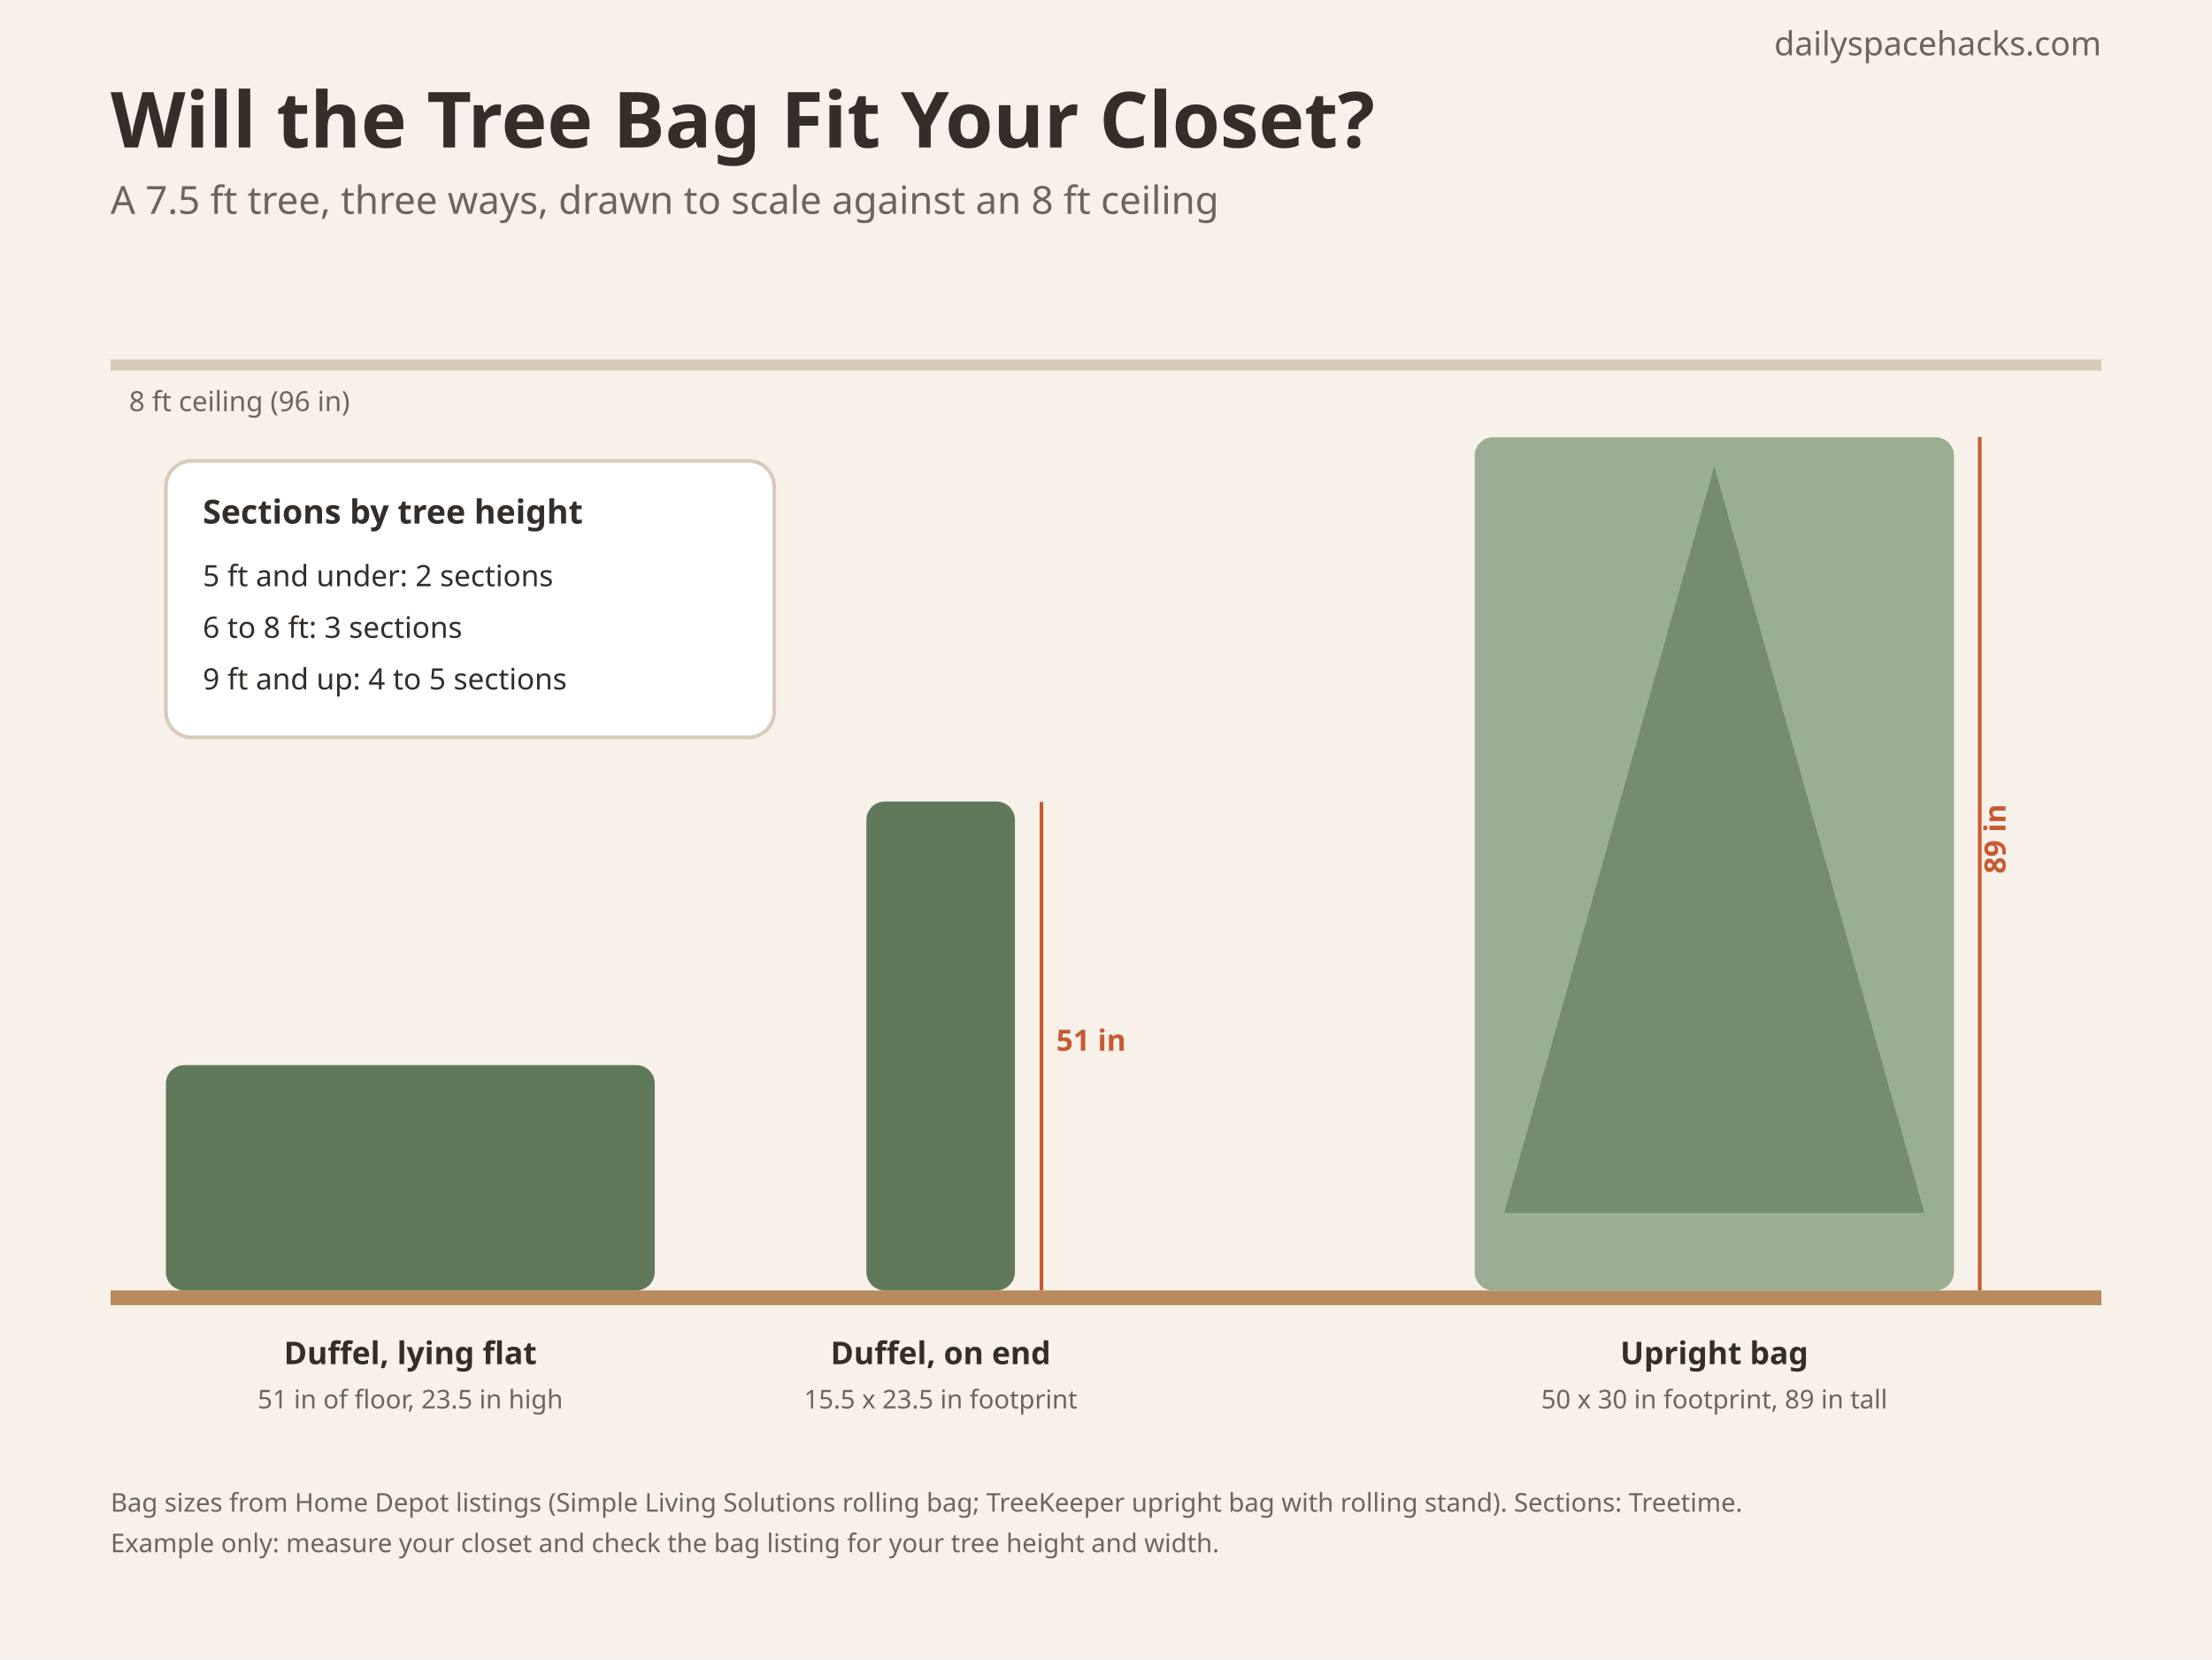
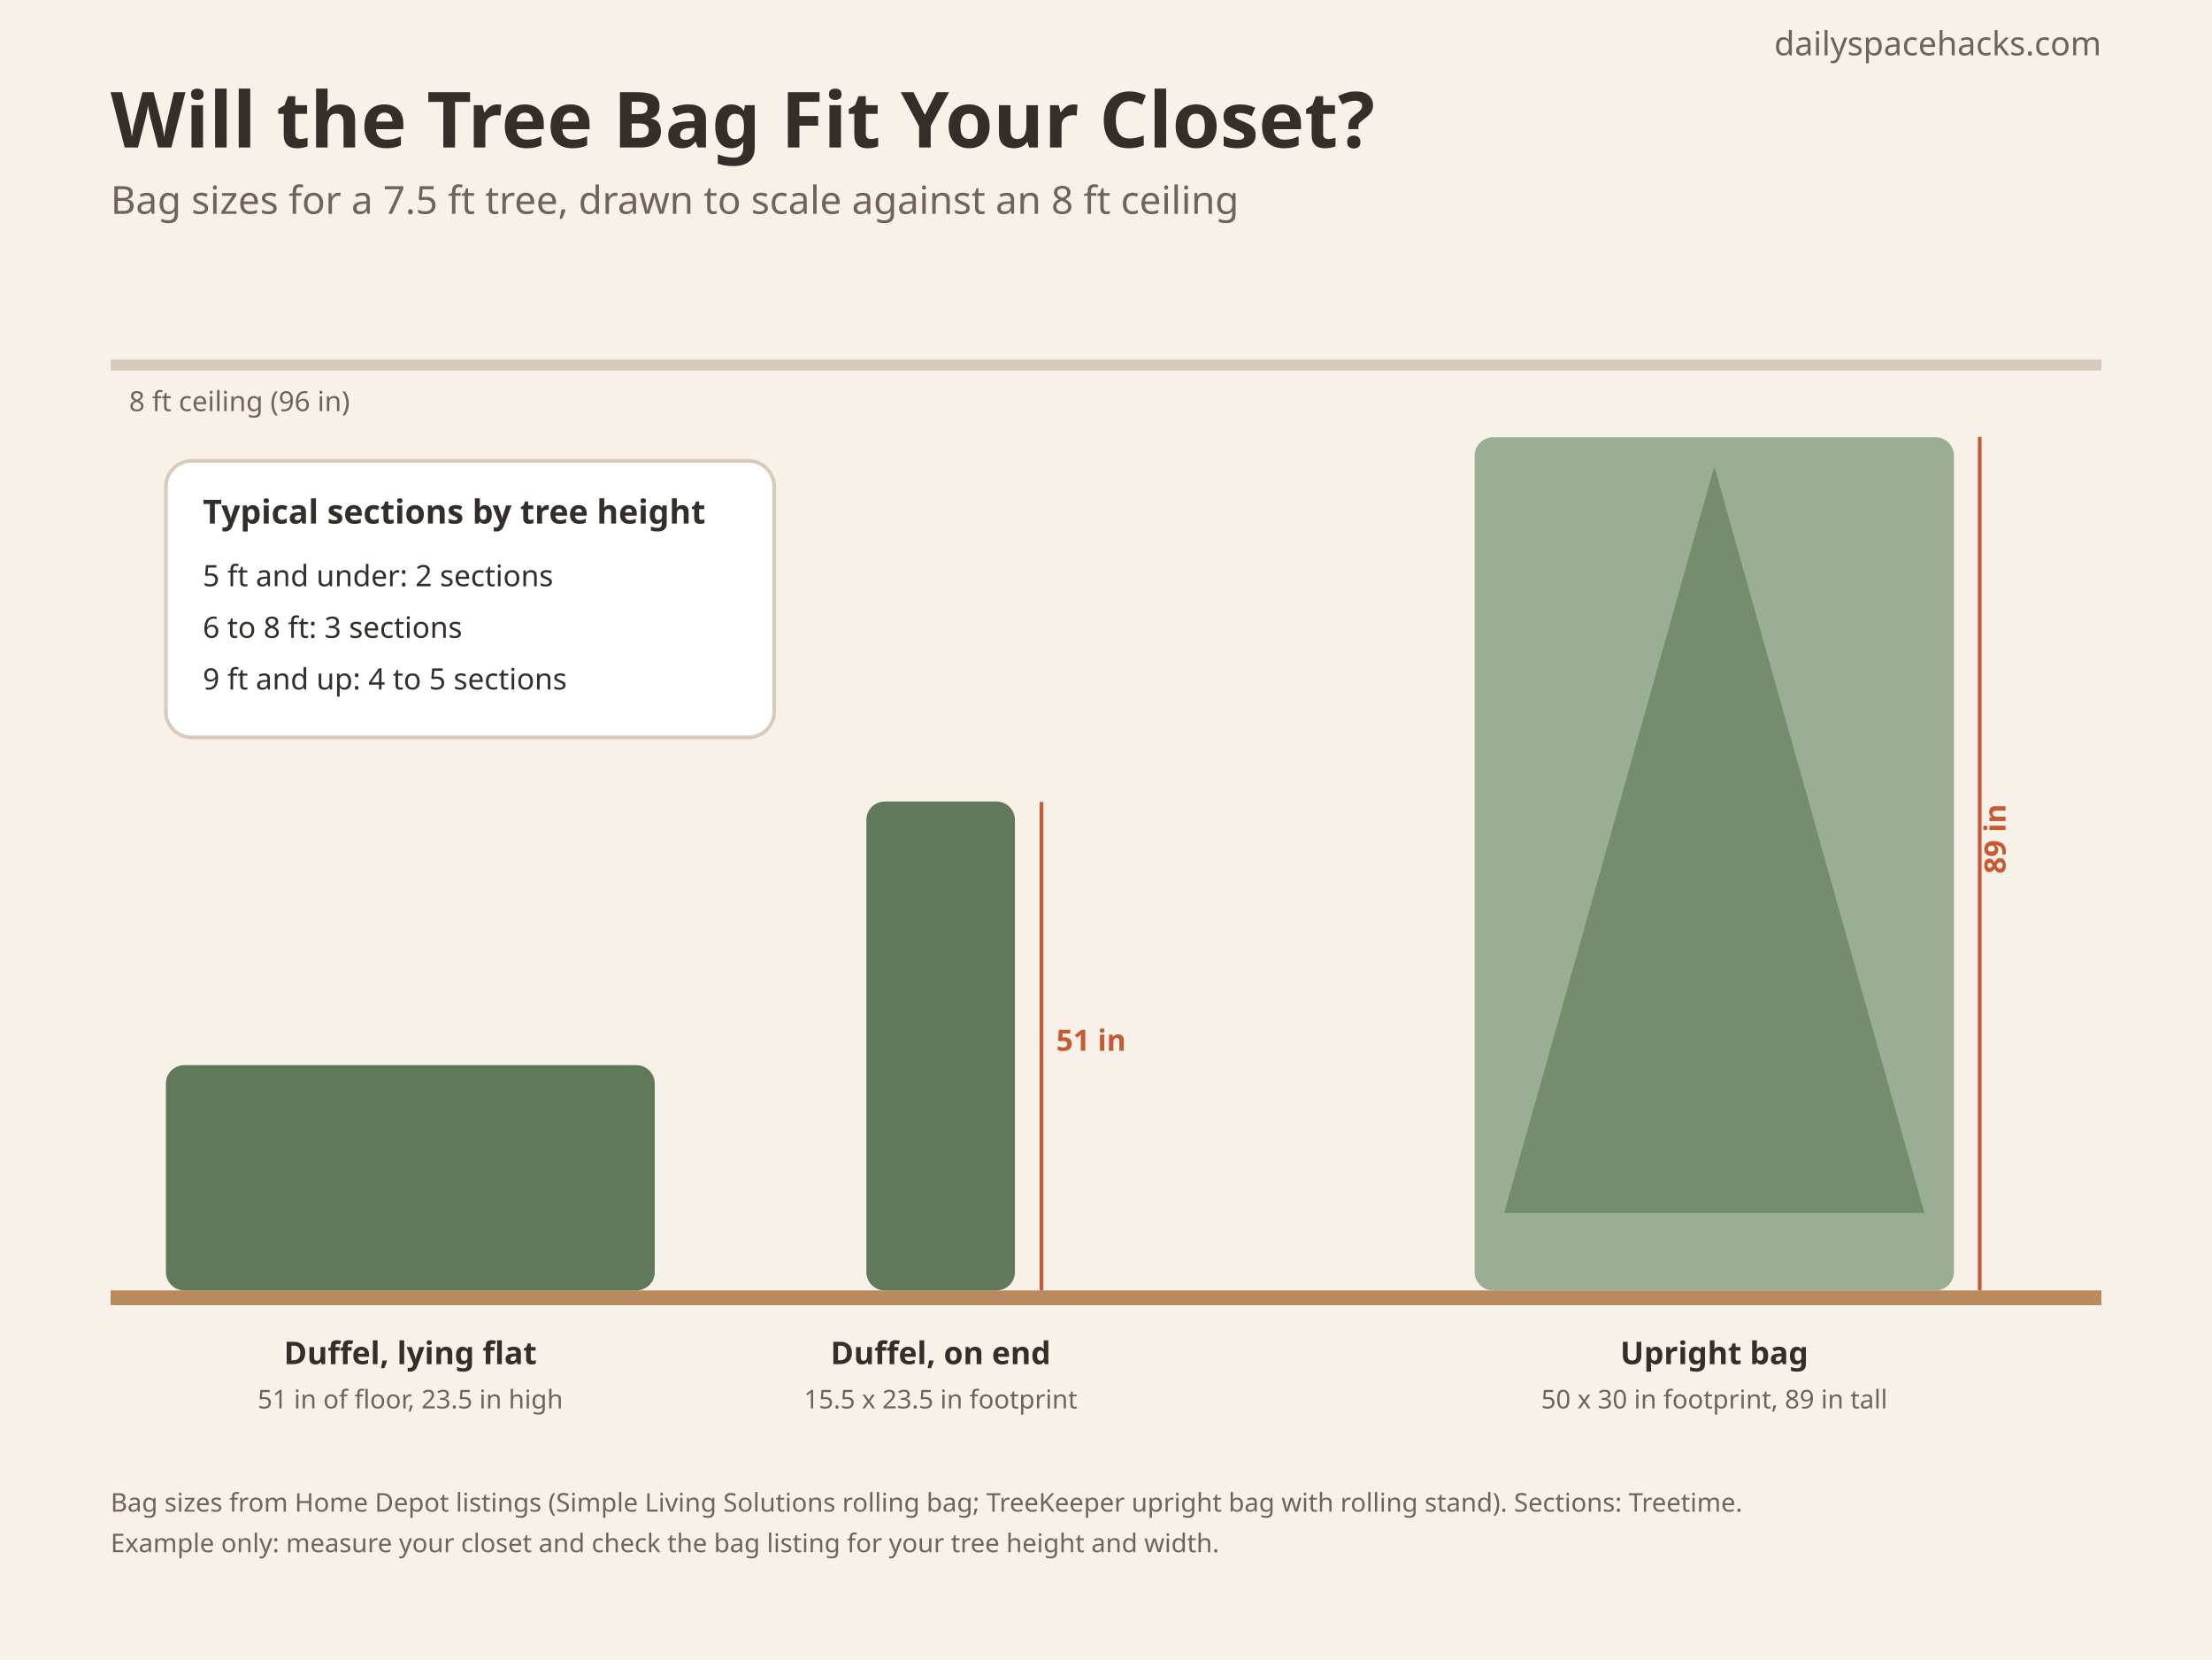
<svg xmlns="http://www.w3.org/2000/svg" viewBox="0 0 1200 900" font-family="Poppins, sans-serif" role="img" aria-labelledby="xt-t xt-d">
  <rect width="1200" height="900" fill="#F7F1E9" />
  <text x="60" y="80" font-size="42" font-weight="700" fill="#342E2A">Will the Tree Bag Fit Your Closet?</text>
-   <text x="60" y="116" font-size="21" fill="#6E645C">A 7.5 ft tree, three ways, drawn to scale against an 8 ft ceiling</text>
+   <text x="60" y="116" font-size="21" fill="#6E645C">Bag sizes for a 7.5 ft tree, drawn to scale against an 8 ft ceiling</text>
  <text x="1140" y="30" font-size="18" fill="#6E645C" text-anchor="end">dailyspacehacks.com</text>
  <rect x="60" y="195" width="1080" height="6" fill="#D8CBBB" />
  <text x="70" y="223" font-size="15" fill="#6E645C">8 ft ceiling (96 in)</text>
  <rect x="60" y="700" width="1080" height="8" fill="#B98A5E" />
  <rect x="90" y="577.8" width="265.2" height="122.2" rx="10" fill="#4F6B4A" opacity="0.9" />
  <text x="222.6" y="740" font-size="17" font-weight="700" fill="#342E2A" text-anchor="middle">Duffel, lying flat</text>
  <text x="222.6" y="764" font-size="14" fill="#6E645C" text-anchor="middle">51 in of floor, 23.5 in high</text>
  <rect x="470" y="434.8" width="80.6" height="265.2" rx="10" fill="#4F6B4A" opacity="0.9" />
  <text x="510.3" y="740" font-size="17" font-weight="700" fill="#342E2A" text-anchor="middle">Duffel, on end</text>
  <text x="510.3" y="764" font-size="14" fill="#6E645C" text-anchor="middle">15.5 x 23.5 in footprint</text>
  <rect x="800" y="237.2" width="260.0" height="462.8" rx="10" fill="#8FA689" opacity="0.9" />
  <text x="930.0" y="740" font-size="17" font-weight="700" fill="#342E2A" text-anchor="middle">Upright bag</text>
  <text x="930.0" y="764" font-size="14" fill="#6E645C" text-anchor="middle">50 x 30 in footprint, 89 in tall</text>
  <polygon points="930,253 816,658 1044,658" fill="#4F6B4A" opacity="0.5" />
  <line x1="565" y1="700" x2="565" y2="435" stroke="#C85A32" stroke-width="2" />
  <text x="573" y="570" font-size="16" font-weight="700" fill="#C85A32">51 in</text>
  <line x1="1074" y1="700" x2="1074" y2="237" stroke="#C85A32" stroke-width="2" />
  <text x="1080" y="466" font-size="16" font-weight="700" fill="#C85A32" transform="rotate(-90 1088 466)">89 in</text>
  <rect x="90" y="250" width="330" height="150" rx="14" fill="#FFFFFF" stroke="#D8CBBB" stroke-width="2" />
-   <text x="110" y="284" font-size="18" font-weight="700" fill="#342E2A">Sections by tree height</text>
+   <text x="110" y="284" font-size="18" font-weight="700" fill="#342E2A">Typical sections by tree height</text>
  <text x="110" y="318" font-size="16" fill="#342E2A">5 ft and under: 2 sections</text>
  <text x="110" y="346" font-size="16" fill="#342E2A">6 to 8 ft: 3 sections</text>
  <text x="110" y="374" font-size="16" fill="#342E2A">9 ft and up: 4 to 5 sections</text>
  <text x="60" y="820" font-size="14" fill="#6E645C">Bag sizes from Home Depot listings (Simple Living Solutions rolling bag; TreeKeeper upright bag with rolling stand). Sections: Treetime.</text>
  <text x="60" y="842" font-size="14" fill="#6E645C">Example only: measure your closet and check the bag listing for your tree height and width.</text>
</svg>
